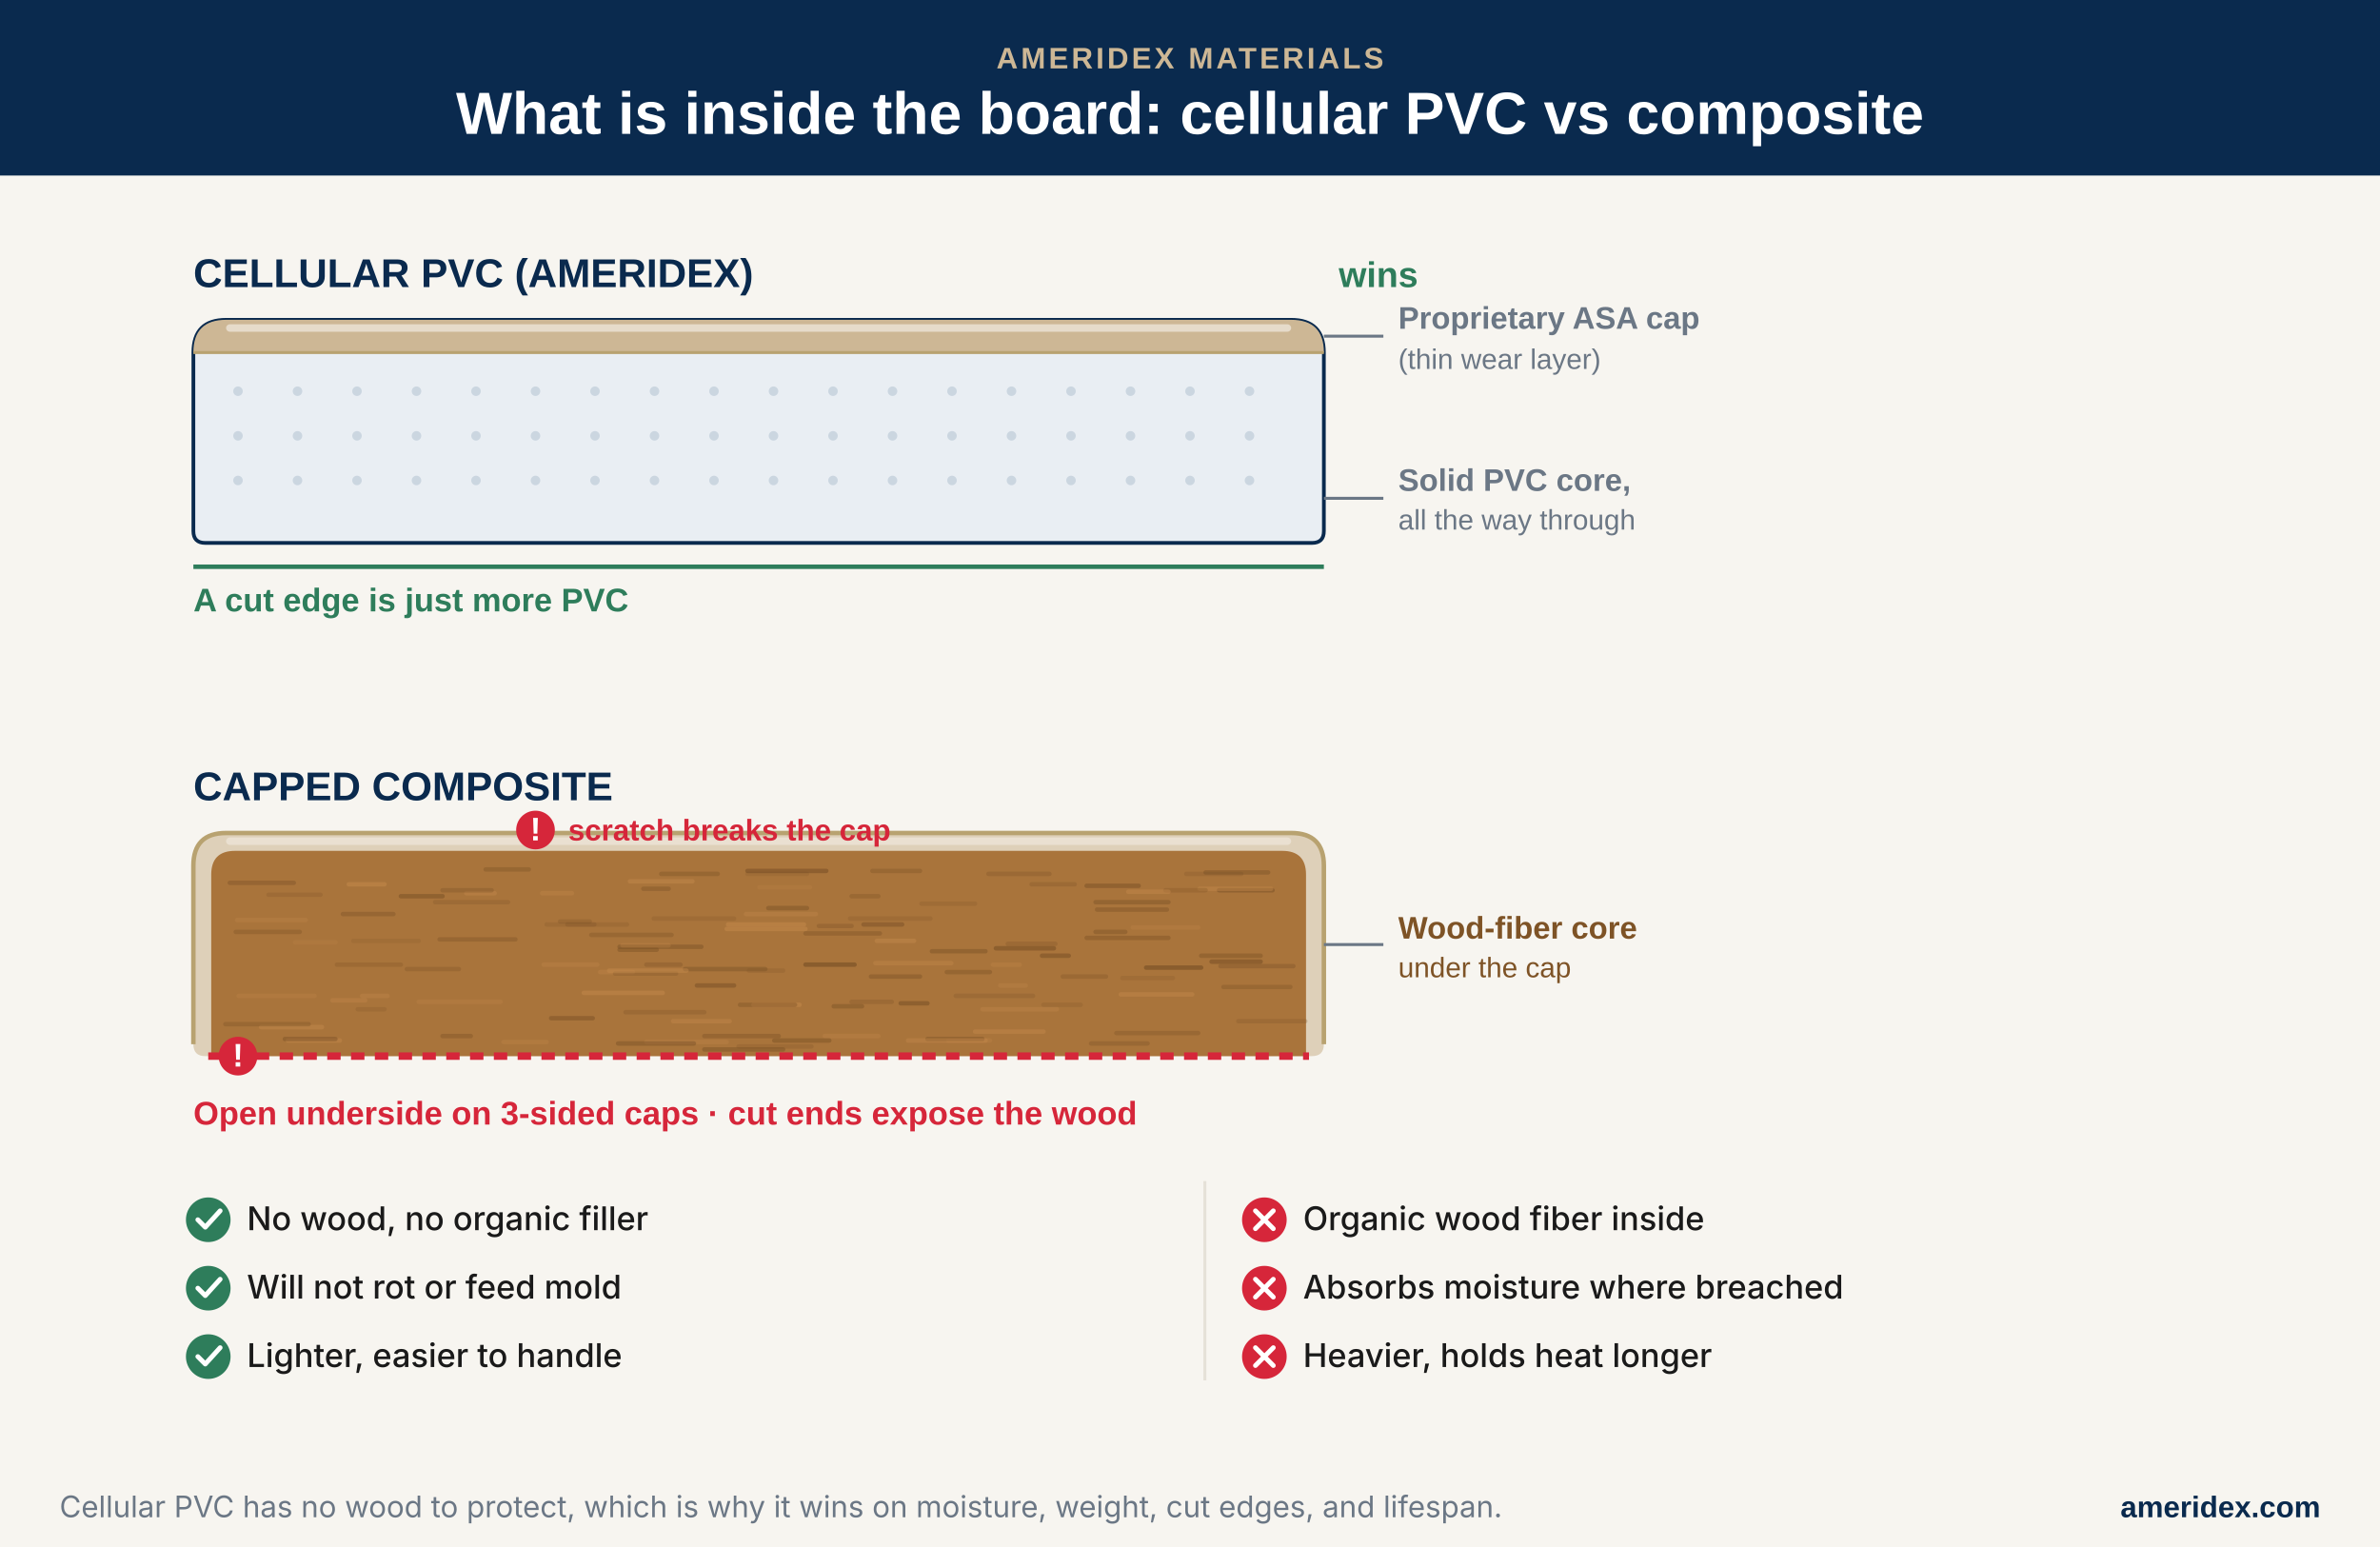
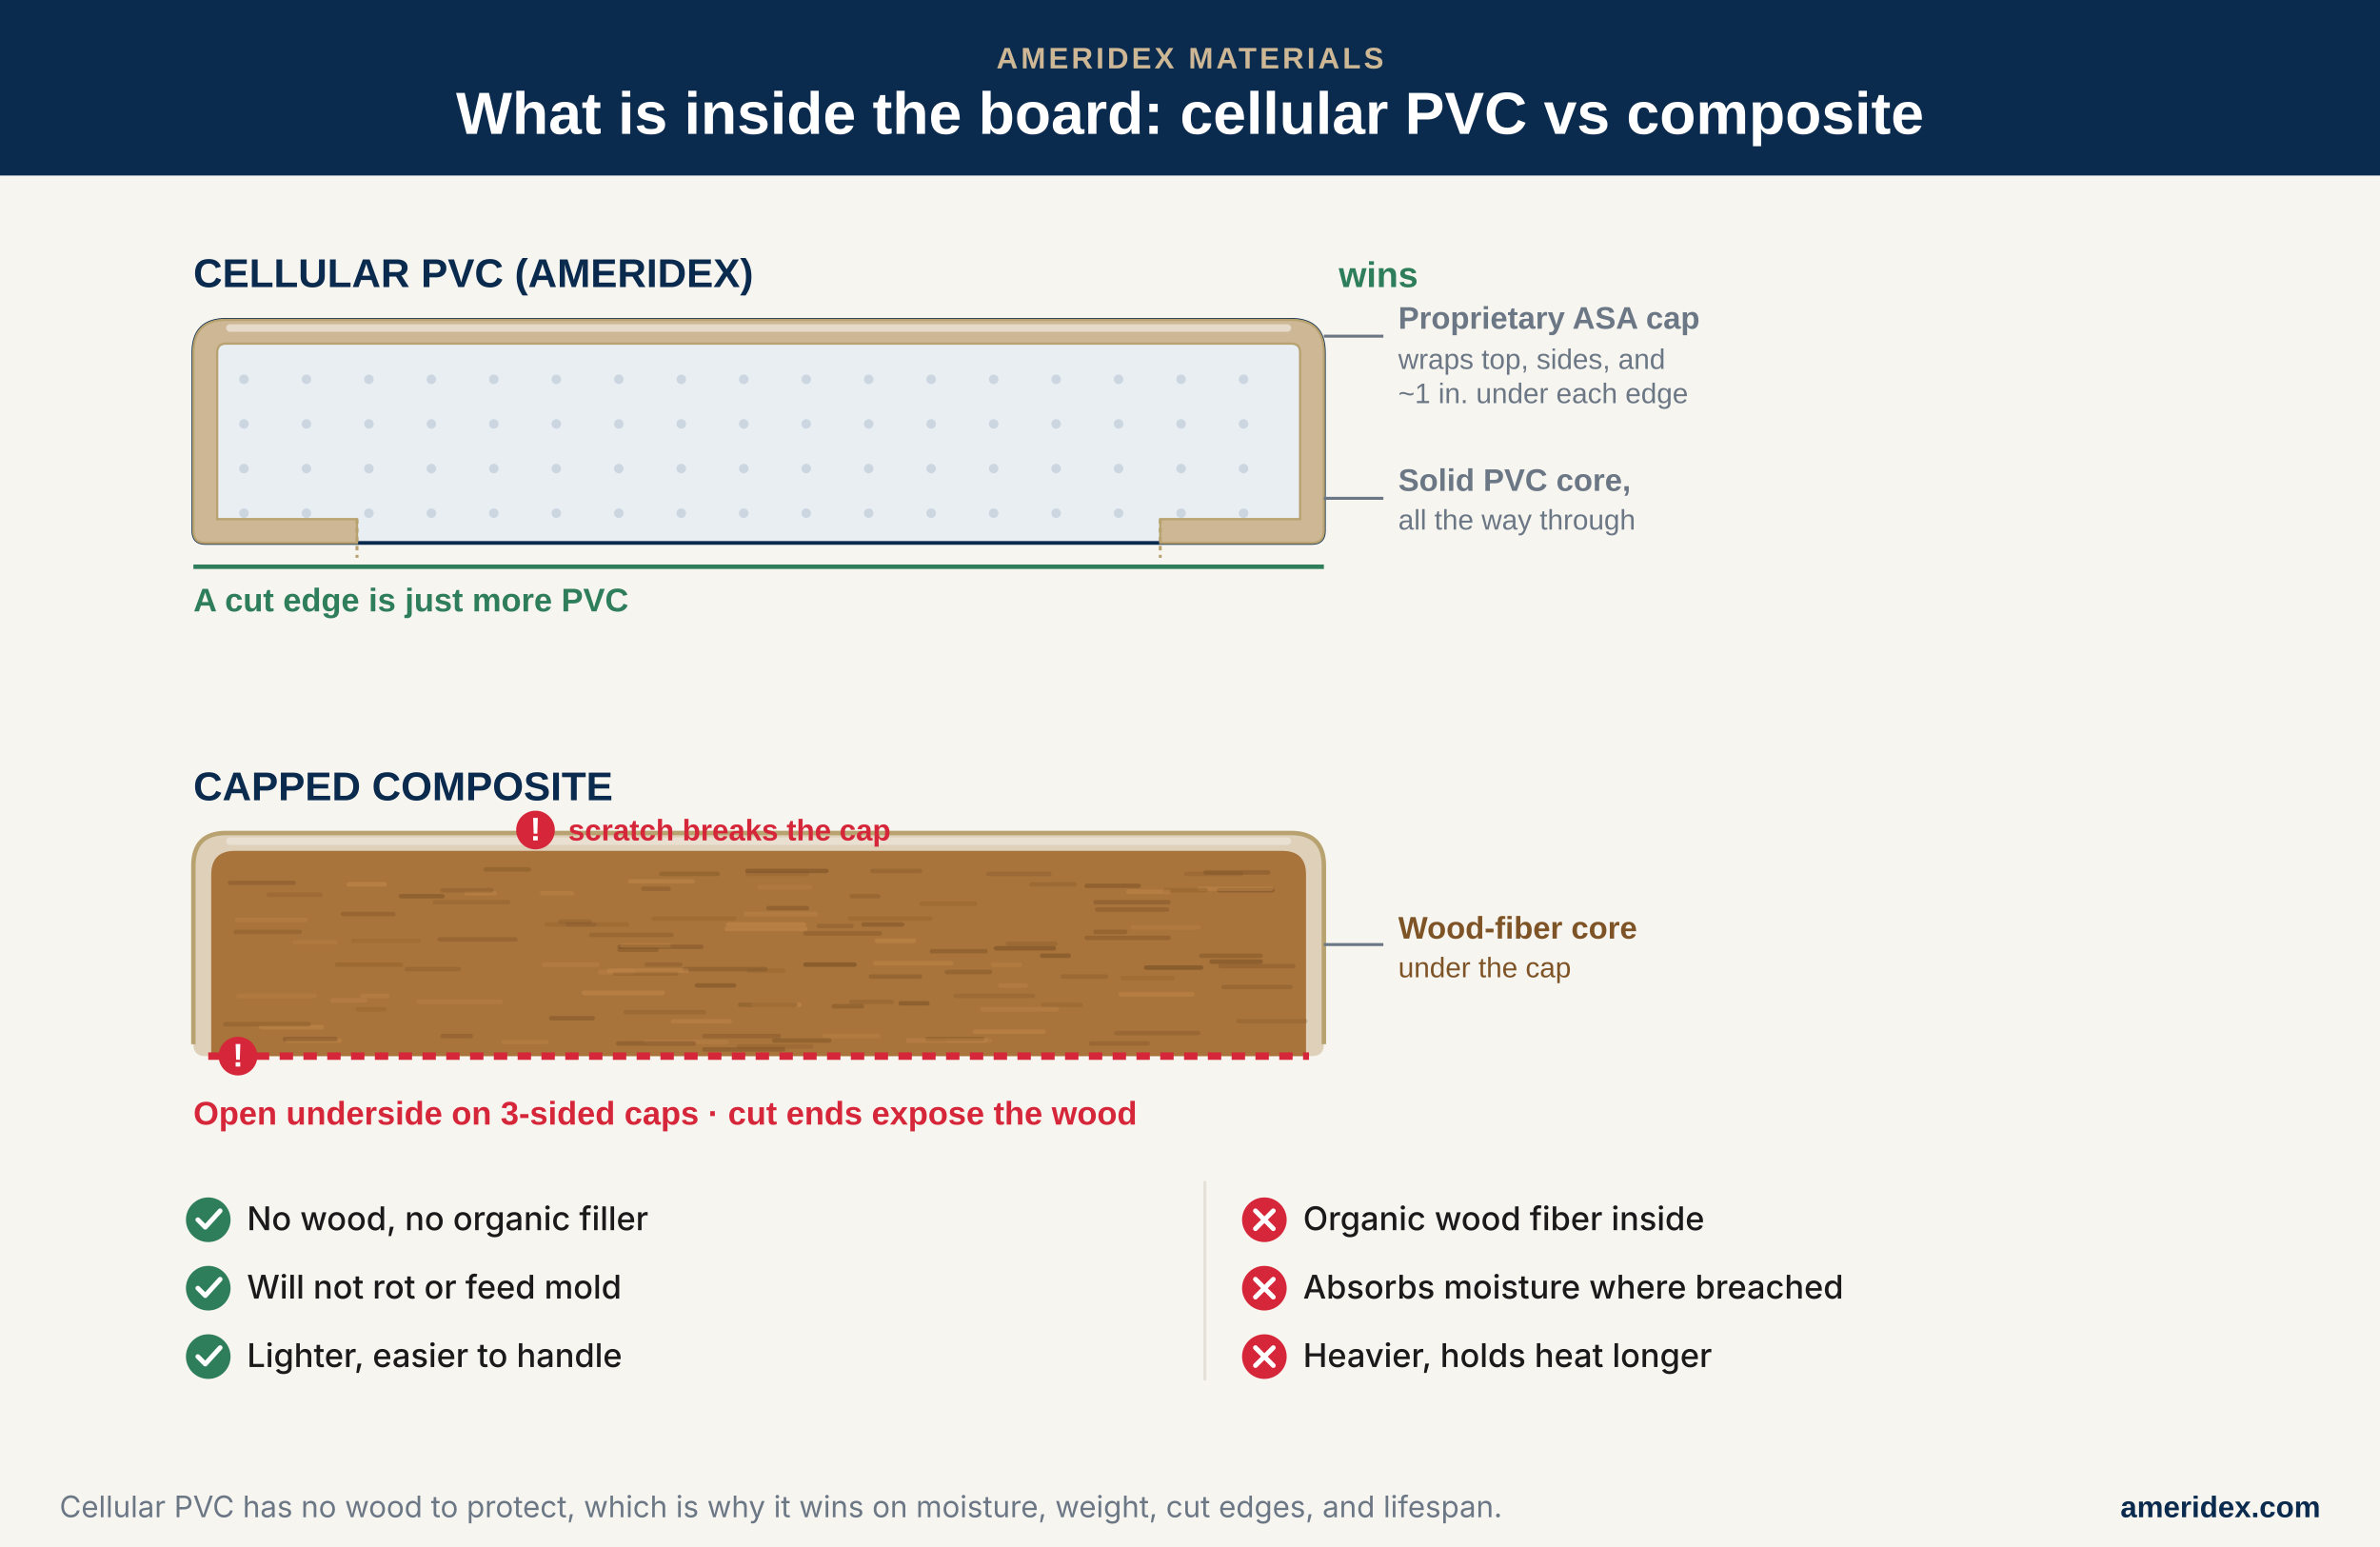
<svg xmlns="http://www.w3.org/2000/svg" width="1600" height="1040" viewBox="0 0 1600 1040">
  <rect width="1600" height="1040" fill="#F7F5F0" />
  <rect x="0" y="0" width="1600" height="118" fill="#0A2A4E" />
  <text x="800.0" y="46" font-family="Archivo, Arial, sans-serif" font-size="20" font-weight="800" letter-spacing="2" fill="#CDB795" text-anchor="middle">AMERIDEX MATERIALS</text>
  <text x="800.0" y="90" font-family="Archivo, Arial, sans-serif" font-size="40" font-weight="800" fill="#FFFFFF" text-anchor="middle">What is inside the board: cellular PVC vs composite</text>
  <text x="130" y="193" font-family="Archivo, Arial, sans-serif" font-size="27" font-weight="800" fill="#0A2A4E" text-anchor="start">CELLULAR PVC  (AMERIDEX)</text>
  <text x="900" y="193" font-family="Archivo, Arial, sans-serif" font-size="24" font-weight="800" fill="#2E7D5B" text-anchor="start">wins</text>
  <path d="M 130 237 Q 130 215 152 215 L 868 215 Q 890 215 890 237 L 890 357 Q 890 365 882 365 L 138 365 Q 130 365 130 357 Z" fill="#E9EEF3" stroke="#0A2A4E" stroke-width="2.5" />
-   <path d="M 130 237 L 130 237 Q 130 215 152 215 L 868 215 Q 890 215 890 237 L 890 237 Z" fill="#CDB795" />
-   <line x1="130" y1="237" x2="890" y2="237" stroke="#B8A270" stroke-width="2" />
+   <path d="M 240 365 L 138 365 Q 130 365 130 357 L 130 237 Q 130 215 152 215 L 868 215 Q 890 215 890 237 L 890 357 Q 890 365 882 365 L 780 365 L 780 349 L 874 349 L 874 237 Q 874 231 868 231 L 152 231 Q 146 231 146 237 L 146 349 L 240 349 Z" fill="#CDB795" stroke="#B8A270" stroke-width="1.5" />
  <rect x="152" y="218" width="716" height="5" rx="2.5" fill="#FFFFFF" opacity="0.5" />
-   <circle cx="160" cy="263" r="3.2" fill="#CBD6E0" />
-   <circle cx="160" cy="293" r="3.2" fill="#CBD6E0" />
-   <circle cx="160" cy="323" r="3.2" fill="#CBD6E0" />
-   <circle cx="200" cy="263" r="3.2" fill="#CBD6E0" />
-   <circle cx="200" cy="293" r="3.2" fill="#CBD6E0" />
-   <circle cx="200" cy="323" r="3.2" fill="#CBD6E0" />
-   <circle cx="240" cy="263" r="3.2" fill="#CBD6E0" />
-   <circle cx="240" cy="293" r="3.2" fill="#CBD6E0" />
-   <circle cx="240" cy="323" r="3.2" fill="#CBD6E0" />
-   <circle cx="280" cy="263" r="3.2" fill="#CBD6E0" />
-   <circle cx="280" cy="293" r="3.2" fill="#CBD6E0" />
-   <circle cx="280" cy="323" r="3.2" fill="#CBD6E0" />
-   <circle cx="320" cy="263" r="3.2" fill="#CBD6E0" />
-   <circle cx="320" cy="293" r="3.2" fill="#CBD6E0" />
-   <circle cx="320" cy="323" r="3.2" fill="#CBD6E0" />
-   <circle cx="360" cy="263" r="3.2" fill="#CBD6E0" />
-   <circle cx="360" cy="293" r="3.2" fill="#CBD6E0" />
-   <circle cx="360" cy="323" r="3.2" fill="#CBD6E0" />
-   <circle cx="400" cy="263" r="3.2" fill="#CBD6E0" />
-   <circle cx="400" cy="293" r="3.2" fill="#CBD6E0" />
-   <circle cx="400" cy="323" r="3.2" fill="#CBD6E0" />
-   <circle cx="440" cy="263" r="3.2" fill="#CBD6E0" />
-   <circle cx="440" cy="293" r="3.2" fill="#CBD6E0" />
-   <circle cx="440" cy="323" r="3.2" fill="#CBD6E0" />
-   <circle cx="480" cy="263" r="3.2" fill="#CBD6E0" />
-   <circle cx="480" cy="293" r="3.2" fill="#CBD6E0" />
-   <circle cx="480" cy="323" r="3.2" fill="#CBD6E0" />
-   <circle cx="520" cy="263" r="3.2" fill="#CBD6E0" />
-   <circle cx="520" cy="293" r="3.2" fill="#CBD6E0" />
-   <circle cx="520" cy="323" r="3.2" fill="#CBD6E0" />
-   <circle cx="560" cy="263" r="3.2" fill="#CBD6E0" />
-   <circle cx="560" cy="293" r="3.2" fill="#CBD6E0" />
-   <circle cx="560" cy="323" r="3.2" fill="#CBD6E0" />
-   <circle cx="600" cy="263" r="3.2" fill="#CBD6E0" />
-   <circle cx="600" cy="293" r="3.2" fill="#CBD6E0" />
-   <circle cx="600" cy="323" r="3.2" fill="#CBD6E0" />
-   <circle cx="640" cy="263" r="3.2" fill="#CBD6E0" />
-   <circle cx="640" cy="293" r="3.2" fill="#CBD6E0" />
-   <circle cx="640" cy="323" r="3.2" fill="#CBD6E0" />
-   <circle cx="680" cy="263" r="3.2" fill="#CBD6E0" />
-   <circle cx="680" cy="293" r="3.2" fill="#CBD6E0" />
-   <circle cx="680" cy="323" r="3.2" fill="#CBD6E0" />
-   <circle cx="720" cy="263" r="3.2" fill="#CBD6E0" />
-   <circle cx="720" cy="293" r="3.2" fill="#CBD6E0" />
-   <circle cx="720" cy="323" r="3.2" fill="#CBD6E0" />
-   <circle cx="760" cy="263" r="3.2" fill="#CBD6E0" />
-   <circle cx="760" cy="293" r="3.2" fill="#CBD6E0" />
-   <circle cx="760" cy="323" r="3.2" fill="#CBD6E0" />
-   <circle cx="800" cy="263" r="3.2" fill="#CBD6E0" />
-   <circle cx="800" cy="293" r="3.2" fill="#CBD6E0" />
-   <circle cx="800" cy="323" r="3.2" fill="#CBD6E0" />
-   <circle cx="840" cy="263" r="3.2" fill="#CBD6E0" />
-   <circle cx="840" cy="293" r="3.2" fill="#CBD6E0" />
-   <circle cx="840" cy="323" r="3.2" fill="#CBD6E0" />
+   <line x1="240" y1="349" x2="240" y2="375" stroke="#B8A270" stroke-width="2" stroke-dasharray="3 3" />
+   <line x1="780" y1="349" x2="780" y2="375" stroke="#B8A270" stroke-width="2" stroke-dasharray="3 3" />
+   <circle cx="164" cy="255" r="3.2" fill="#CBD6E0" />
+   <circle cx="164" cy="285" r="3.2" fill="#CBD6E0" />
+   <circle cx="164" cy="315" r="3.2" fill="#CBD6E0" />
+   <circle cx="164" cy="345" r="3.2" fill="#CBD6E0" />
+   <circle cx="206" cy="255" r="3.2" fill="#CBD6E0" />
+   <circle cx="206" cy="285" r="3.2" fill="#CBD6E0" />
+   <circle cx="206" cy="315" r="3.2" fill="#CBD6E0" />
+   <circle cx="206" cy="345" r="3.2" fill="#CBD6E0" />
+   <circle cx="248" cy="255" r="3.2" fill="#CBD6E0" />
+   <circle cx="248" cy="285" r="3.2" fill="#CBD6E0" />
+   <circle cx="248" cy="315" r="3.2" fill="#CBD6E0" />
+   <circle cx="248" cy="345" r="3.2" fill="#CBD6E0" />
+   <circle cx="290" cy="255" r="3.2" fill="#CBD6E0" />
+   <circle cx="290" cy="285" r="3.2" fill="#CBD6E0" />
+   <circle cx="290" cy="315" r="3.2" fill="#CBD6E0" />
+   <circle cx="290" cy="345" r="3.2" fill="#CBD6E0" />
+   <circle cx="332" cy="255" r="3.2" fill="#CBD6E0" />
+   <circle cx="332" cy="285" r="3.2" fill="#CBD6E0" />
+   <circle cx="332" cy="315" r="3.2" fill="#CBD6E0" />
+   <circle cx="332" cy="345" r="3.2" fill="#CBD6E0" />
+   <circle cx="374" cy="255" r="3.2" fill="#CBD6E0" />
+   <circle cx="374" cy="285" r="3.2" fill="#CBD6E0" />
+   <circle cx="374" cy="315" r="3.2" fill="#CBD6E0" />
+   <circle cx="374" cy="345" r="3.2" fill="#CBD6E0" />
+   <circle cx="416" cy="255" r="3.2" fill="#CBD6E0" />
+   <circle cx="416" cy="285" r="3.2" fill="#CBD6E0" />
+   <circle cx="416" cy="315" r="3.2" fill="#CBD6E0" />
+   <circle cx="416" cy="345" r="3.2" fill="#CBD6E0" />
+   <circle cx="458" cy="255" r="3.2" fill="#CBD6E0" />
+   <circle cx="458" cy="285" r="3.2" fill="#CBD6E0" />
+   <circle cx="458" cy="315" r="3.2" fill="#CBD6E0" />
+   <circle cx="458" cy="345" r="3.2" fill="#CBD6E0" />
+   <circle cx="500" cy="255" r="3.2" fill="#CBD6E0" />
+   <circle cx="500" cy="285" r="3.2" fill="#CBD6E0" />
+   <circle cx="500" cy="315" r="3.2" fill="#CBD6E0" />
+   <circle cx="500" cy="345" r="3.2" fill="#CBD6E0" />
+   <circle cx="542" cy="255" r="3.2" fill="#CBD6E0" />
+   <circle cx="542" cy="285" r="3.2" fill="#CBD6E0" />
+   <circle cx="542" cy="315" r="3.2" fill="#CBD6E0" />
+   <circle cx="542" cy="345" r="3.2" fill="#CBD6E0" />
+   <circle cx="584" cy="255" r="3.2" fill="#CBD6E0" />
+   <circle cx="584" cy="285" r="3.2" fill="#CBD6E0" />
+   <circle cx="584" cy="315" r="3.2" fill="#CBD6E0" />
+   <circle cx="584" cy="345" r="3.2" fill="#CBD6E0" />
+   <circle cx="626" cy="255" r="3.2" fill="#CBD6E0" />
+   <circle cx="626" cy="285" r="3.2" fill="#CBD6E0" />
+   <circle cx="626" cy="315" r="3.2" fill="#CBD6E0" />
+   <circle cx="626" cy="345" r="3.2" fill="#CBD6E0" />
+   <circle cx="668" cy="255" r="3.2" fill="#CBD6E0" />
+   <circle cx="668" cy="285" r="3.2" fill="#CBD6E0" />
+   <circle cx="668" cy="315" r="3.2" fill="#CBD6E0" />
+   <circle cx="668" cy="345" r="3.2" fill="#CBD6E0" />
+   <circle cx="710" cy="255" r="3.2" fill="#CBD6E0" />
+   <circle cx="710" cy="285" r="3.2" fill="#CBD6E0" />
+   <circle cx="710" cy="315" r="3.2" fill="#CBD6E0" />
+   <circle cx="710" cy="345" r="3.2" fill="#CBD6E0" />
+   <circle cx="752" cy="255" r="3.2" fill="#CBD6E0" />
+   <circle cx="752" cy="285" r="3.2" fill="#CBD6E0" />
+   <circle cx="752" cy="315" r="3.2" fill="#CBD6E0" />
+   <circle cx="752" cy="345" r="3.2" fill="#CBD6E0" />
+   <circle cx="794" cy="255" r="3.2" fill="#CBD6E0" />
+   <circle cx="794" cy="285" r="3.2" fill="#CBD6E0" />
+   <circle cx="794" cy="315" r="3.2" fill="#CBD6E0" />
+   <circle cx="794" cy="345" r="3.2" fill="#CBD6E0" />
+   <circle cx="836" cy="255" r="3.2" fill="#CBD6E0" />
+   <circle cx="836" cy="285" r="3.2" fill="#CBD6E0" />
+   <circle cx="836" cy="315" r="3.2" fill="#CBD6E0" />
+   <circle cx="836" cy="345" r="3.2" fill="#CBD6E0" />
  <line x1="890" y1="226" x2="930" y2="226" stroke="#6B7785" stroke-width="2" />
  <text x="940" y="221" font-family="Archivo, Arial, sans-serif" font-size="21" font-weight="700" fill="#6B7785" text-anchor="start">Proprietary ASA cap</text>
-   <text x="940" y="248" font-family="Archivo, Arial, sans-serif" font-size="19" font-weight="400" fill="#6B7785" text-anchor="start">(thin wear layer)</text>
+   <text x="940" y="248" font-family="Archivo, Arial, sans-serif" font-size="19" font-weight="400" fill="#6B7785" text-anchor="start">wraps top, sides, and</text>
+   <text x="940" y="271" font-family="Archivo, Arial, sans-serif" font-size="19" font-weight="400" fill="#6B7785" text-anchor="start">~1 in. under each edge</text>
  <line x1="890" y1="335" x2="930" y2="335" stroke="#6B7785" stroke-width="2" />
  <text x="940" y="330" font-family="Archivo, Arial, sans-serif" font-size="21" font-weight="700" fill="#6B7785" text-anchor="start">Solid PVC core,</text>
  <text x="940" y="356" font-family="Archivo, Arial, sans-serif" font-size="19" font-weight="400" fill="#6B7785" text-anchor="start">all the way through</text>
  <line x1="130" y1="381" x2="890" y2="381" stroke="#2E7D5B" stroke-width="3" />
  <text x="130" y="411" font-family="Archivo, Arial, sans-serif" font-size="22" font-weight="700" fill="#2E7D5B" text-anchor="start">A cut edge is just more PVC</text>
  <text x="130" y="538" font-family="Archivo, Arial, sans-serif" font-size="27" font-weight="800" fill="#0A2A4E" text-anchor="start">CAPPED COMPOSITE</text>
  <path d="M 130 582 Q 130 560 152 560 L 868 560 Q 890 560 890 582 L 890 702 Q 890 710 882 710 L 138 710 Q 130 710 130 702 Z" fill="#CDB795" opacity="0.6" />
  <path d="M 142 588 Q 142 572 158 572 L 862 572 Q 878 572 878 588 L 878 710 Q 878 710 878 710 L 142 710 Q 142 710 142 710 Z" fill="#A9743B" />
  <rect x="459" y="650" width="57" height="3" rx="1.5" fill="#6B451F" opacity="0.33" />
  <rect x="735" y="605" width="52" height="3" rx="1.5" fill="#6B451F" opacity="0.33" />
  <rect x="692" y="593" width="32" height="3" rx="1.5" fill="#6B451F" opacity="0.21" />
  <rect x="584" y="655" width="36" height="3" rx="1.5" fill="#6B451F" opacity="0.32" />
  <rect x="571" y="601" width="21" height="3" rx="1.5" fill="#7E5326" opacity="0.35" />
  <rect x="174" y="689" width="44" height="3" rx="1.5" fill="#C68A4C" opacity="0.43" />
  <rect x="451" y="685" width="41" height="3" rx="1.5" fill="#C68A4C" opacity="0.38" />
  <rect x="153" y="592" width="46" height="3" rx="1.5" fill="#6B451F" opacity="0.31" />
  <rect x="831" y="685" width="48" height="3" rx="1.5" fill="#7E5326" opacity="0.28" />
  <rect x="501" y="586" width="43" height="3" rx="1.5" fill="#7E5326" opacity="0.21" />
  <rect x="729" y="629" width="58" height="3" rx="1.5" fill="#7E5326" opacity="0.45" />
  <rect x="296" y="695" width="22" height="3" rx="1.5" fill="#6B451F" opacity="0.30" />
  <rect x="422" y="591" width="45" height="3" rx="1.5" fill="#C68A4C" opacity="0.43" />
  <rect x="380" y="620" width="21" height="3" rx="1.5" fill="#7E5326" opacity="0.31" />
  <rect x="242" y="668" width="20" height="3" rx="1.5" fill="#C68A4C" opacity="0.33" />
  <rect x="272" y="650" width="38" height="3" rx="1.5" fill="#6B451F" opacity="0.24" />
  <rect x="676" y="633" width="35" height="3" rx="1.5" fill="#7E5326" opacity="0.31" />
  <rect x="150" y="687" width="59" height="3" rx="1.5" fill="#7E5326" opacity="0.37" />
  <rect x="294" y="630" width="54" height="3" rx="1.5" fill="#7E5326" opacity="0.39" />
  <rect x="179" y="600" width="38" height="3" rx="1.5" fill="#6B451F" opacity="0.18" />
  <rect x="375" y="618" width="23" height="3" rx="1.5" fill="#6B451F" opacity="0.21" />
  <rect x="585" y="584" width="35" height="3" rx="1.5" fill="#7E5326" opacity="0.38" />
  <rect x="806" y="641" width="43" height="3" rx="1.5" fill="#7E5326" opacity="0.46" />
  <rect x="579" y="620" width="29" height="3" rx="1.5" fill="#6B451F" opacity="0.38" />
  <rect x="280" y="672" width="58" height="3" rx="1.5" fill="#C68A4C" opacity="0.24" />
  <rect x="753" y="656" width="37" height="3" rx="1.5" fill="#7E5326" opacity="0.21" />
  <rect x="500" y="613" width="50" height="3" rx="1.5" fill="#C68A4C" opacity="0.31" />
  <rect x="713" y="655" width="32" height="3" rx="1.5" fill="#6B451F" opacity="0.24" />
  <rect x="818" y="597" width="39" height="3" rx="1.5" fill="#6B451F" opacity="0.39" />
  <rect x="570" y="616" width="57" height="3" rx="1.5" fill="#7E5326" opacity="0.25" />
  <rect x="197" y="632" width="30" height="3" rx="1.5" fill="#C68A4C" opacity="0.19" />
  <rect x="402" y="652" width="25" height="3" rx="1.5" fill="#C68A4C" opacity="0.30" />
  <rect x="821" y="662" width="48" height="3" rx="1.5" fill="#7E5326" opacity="0.37" />
  <rect x="553" y="695" width="39" height="3" rx="1.5" fill="#C68A4C" opacity="0.29" />
  <rect x="809" y="585" width="45" height="3" rx="1.5" fill="#6B451F" opacity="0.33" />
  <rect x="363" y="599" width="23" height="3" rx="1.5" fill="#C68A4C" opacity="0.32" />
  <rect x="654" y="692" width="49" height="3" rx="1.5" fill="#C68A4C" opacity="0.41" />
  <rect x="391" y="666" width="56" height="3" rx="1.5" fill="#C68A4C" opacity="0.46" />
  <rect x="796" y="586" width="40" height="3" rx="1.5" fill="#6B451F" opacity="0.18" />
  <rect x="412" y="653" width="44" height="3" rx="1.5" fill="#6B451F" opacity="0.21" />
  <rect x="229" y="613" width="37" height="3" rx="1.5" fill="#6B451F" opacity="0.29" />
  <rect x="625" y="638" width="39" height="3" rx="1.5" fill="#6B451F" opacity="0.35" />
  <rect x="663" y="586" width="44" height="3" rx="1.5" fill="#7E5326" opacity="0.33" />
  <rect x="805" y="596" width="51" height="3" rx="1.5" fill="#C68A4C" opacity="0.39" />
  <rect x="325" y="583" width="32" height="3" rx="1.5" fill="#7E5326" opacity="0.40" />
  <rect x="505" y="674" width="34" height="3" rx="1.5" fill="#C68A4C" opacity="0.48" />
  <rect x="760" y="622" width="47" height="3" rx="1.5" fill="#C68A4C" opacity="0.24" />
  <rect x="700" y="674" width="28" height="3" rx="1.5" fill="#7E5326" opacity="0.25" />
  <rect x="549" y="621" width="25" height="3" rx="1.5" fill="#7E5326" opacity="0.34" />
  <rect x="636" y="698" width="31" height="3" rx="1.5" fill="#C68A4C" opacity="0.23" />
  <rect x="472" y="695" width="53" height="3" rx="1.5" fill="#6B451F" opacity="0.30" />
  <rect x="488" y="620" width="54" height="3" rx="1.5" fill="#C68A4C" opacity="0.49" />
  <rect x="369" y="683" width="31" height="3" rx="1.5" fill="#6B451F" opacity="0.37" />
  <rect x="635" y="652" width="32" height="3" rx="1.5" fill="#7E5326" opacity="0.43" />
  <rect x="588" y="631" width="28" height="3" rx="1.5" fill="#C68A4C" opacity="0.43" />
  <rect x="312" y="599" width="22" height="3" rx="1.5" fill="#C68A4C" opacity="0.38" />
  <rect x="225" y="647" width="46" height="3" rx="1.5" fill="#7E5326" opacity="0.30" />
  <rect x="618" y="606" width="39" height="3" rx="1.5" fill="#7E5326" opacity="0.24" />
  <rect x="666" y="647" width="21" height="3" rx="1.5" fill="#C68A4C" opacity="0.25" />
  <rect x="519" y="698" width="40" height="3" rx="1.5" fill="#7E5326" opacity="0.50" />
  <rect x="419" y="679" width="56" height="3" rx="1.5" fill="#6B451F" opacity="0.21" />
  <rect x="415" y="637" width="28" height="3" rx="1.5" fill="#7E5326" opacity="0.46" />
  <rect x="408" y="651" width="55" height="3" rx="1.5" fill="#C68A4C" opacity="0.43" />
  <rect x="467" y="661" width="28" height="3" rx="1.5" fill="#6B451F" opacity="0.41" />
  <rect x="782" y="597" width="30" height="3" rx="1.5" fill="#7E5326" opacity="0.30" />
  <rect x="819" y="648" width="52" height="3" rx="1.5" fill="#6B451F" opacity="0.28" />
  <rect x="735" y="625" width="23" height="3" rx="1.5" fill="#6B451F" opacity="0.32" />
  <rect x="438" y="616" width="57" height="3" rx="1.5" fill="#7E5326" opacity="0.25" />
  <rect x="443" y="586" width="41" height="3" rx="1.5" fill="#7E5326" opacity="0.40" />
  <rect x="472" y="704" width="56" height="3" rx="1.5" fill="#6B451F" opacity="0.35" />
  <rect x="622" y="697" width="40" height="3" rx="1.5" fill="#7E5326" opacity="0.48" />
  <rect x="668" y="636" width="42" height="3" rx="1.5" fill="#6B451F" opacity="0.45" />
  <rect x="587" y="646" width="54" height="3" rx="1.5" fill="#C68A4C" opacity="0.36" />
  <rect x="609" y="698" width="55" height="3" rx="1.5" fill="#C68A4C" opacity="0.38" />
  <rect x="732" y="700" width="41" height="3" rx="1.5" fill="#7E5326" opacity="0.36" />
  <rect x="431" y="596" width="20" height="3" rx="1.5" fill="#6B451F" opacity="0.30" />
  <rect x="813" y="645" width="36" height="3" rx="1.5" fill="#6B451F" opacity="0.44" />
  <rect x="233" y="593" width="27" height="3" rx="1.5" fill="#C68A4C" opacity="0.48" />
  <rect x="433" y="699" width="57" height="3" rx="1.5" fill="#C68A4C" opacity="0.27" />
  <rect x="487" y="623" width="56" height="3" rx="1.5" fill="#C68A4C" opacity="0.48" />
  <rect x="509" y="595" width="37" height="3" rx="1.5" fill="#C68A4C" opacity="0.19" />
  <rect x="239" y="677" width="21" height="3" rx="1.5" fill="#7E5326" opacity="0.24" />
  <rect x="158" y="617" width="49" height="3" rx="1.5" fill="#C68A4C" opacity="0.26" />
  <rect x="222" y="671" width="25" height="3" rx="1.5" fill="#C68A4C" opacity="0.34" />
  <rect x="641" y="668" width="55" height="3" rx="1.5" fill="#6B451F" opacity="0.19" />
  <rect x="433" y="647" width="26" height="3" rx="1.5" fill="#6B451F" opacity="0.25" />
  <rect x="515" y="609" width="29" height="3" rx="1.5" fill="#6B451F" opacity="0.35" />
  <rect x="736" y="610" width="50" height="3" rx="1.5" fill="#7E5326" opacity="0.44" />
  <rect x="366" y="620" width="57" height="3" rx="1.5" fill="#7E5326" opacity="0.25" />
  <rect x="757" y="598" width="30" height="3" rx="1.5" fill="#C68A4C" opacity="0.41" />
  <rect x="415" y="635" width="58" height="3" rx="1.5" fill="#6B451F" opacity="0.35" />
  <rect x="236" y="631" width="47" height="3" rx="1.5" fill="#7E5326" opacity="0.19" />
  <rect x="540" y="626" width="53" height="3" rx="1.5" fill="#6B451F" opacity="0.30" />
  <rect x="496" y="674" width="40" height="3" rx="1.5" fill="#7E5326" opacity="0.40" />
  <rect x="699" y="641" width="21" height="3" rx="1.5" fill="#6B451F" opacity="0.42" />
  <rect x="502" y="651" width="26" height="3" rx="1.5" fill="#7E5326" opacity="0.24" />
  <rect x="268" y="601" width="31" height="3" rx="1.5" fill="#6B451F" opacity="0.40" />
  <rect x="192" y="698" width="38" height="3" rx="1.5" fill="#C68A4C" opacity="0.42" />
  <rect x="417" y="634" width="34" height="3" rx="1.5" fill="#C68A4C" opacity="0.25" />
  <rect x="159" y="668" width="54" height="3" rx="1.5" fill="#C68A4C" opacity="0.24" />
  <rect x="396" y="627" width="57" height="3" rx="1.5" fill="#7E5326" opacity="0.37" />
  <rect x="501" y="584" width="56" height="3" rx="1.5" fill="#6B451F" opacity="0.44" />
  <rect x="749" y="693" width="58" height="3" rx="1.5" fill="#7E5326" opacity="0.36" />
  <rect x="495" y="702" width="52" height="3" rx="1.5" fill="#7E5326" opacity="0.26" />
  <rect x="659" y="677" width="53" height="3" rx="1.5" fill="#C68A4C" opacity="0.31" />
  <rect x="752" y="667" width="51" height="3" rx="1.5" fill="#C68A4C" opacity="0.42" />
  <rect x="291" y="605" width="52" height="3" rx="1.5" fill="#7E5326" opacity="0.28" />
  <rect x="157" y="625" width="46" height="3" rx="1.5" fill="#7E5326" opacity="0.38" />
  <rect x="337" y="699" width="32" height="3" rx="1.5" fill="#C68A4C" opacity="0.25" />
  <rect x="540" y="647" width="36" height="3" rx="1.5" fill="#6B451F" opacity="0.50" />
  <rect x="296" y="597" width="36" height="3" rx="1.5" fill="#7E5326" opacity="0.36" />
  <rect x="571" y="672" width="30" height="3" rx="1.5" fill="#7E5326" opacity="0.31" />
  <rect x="671" y="661" width="20" height="3" rx="1.5" fill="#C68A4C" opacity="0.26" />
  <rect x="769" y="649" width="40" height="3" rx="1.5" fill="#6B451F" opacity="0.49" />
  <rect x="729" y="594" width="38" height="3" rx="1.5" fill="#6B451F" opacity="0.39" />
  <rect x="559" y="675" width="22" height="3" rx="1.5" fill="#7E5326" opacity="0.48" />
  <rect x="414" y="700" width="54" height="3" rx="1.5" fill="#6B451F" opacity="0.35" />
  <rect x="190" y="697" width="37" height="3" rx="1.5" fill="#6B451F" opacity="0.35" />
  <rect x="364" y="647" width="39" height="3" rx="1.5" fill="#C68A4C" opacity="0.27" />
  <rect x="604" y="673" width="21" height="3" rx="1.5" fill="#6B451F" opacity="0.43" />
  <path d="M 130 702 L 130 582 Q 130 560 152 560 L 868 560 Q 890 560 890 582 L 890 702" fill="none" stroke="#B8A270" stroke-width="3" />
  <rect x="152" y="563" width="716" height="5" rx="2.5" fill="#FFFFFF" opacity="0.35" />
  <g>
    <circle cx="360" cy="558" r="13" fill="#D6263A" />
    <text x="360" y="565" font-family="Archivo, Arial, sans-serif" font-size="22" font-weight="800" fill="white" text-anchor="middle">!</text>
  </g>
  <text x="382" y="565" font-family="Archivo, Arial, sans-serif" font-size="20" font-weight="700" fill="#D6263A" text-anchor="start">scratch breaks the cap</text>
  <line x1="890" y1="635.0" x2="930" y2="635.0" stroke="#6B7785" stroke-width="2" />
  <text x="940" y="631.0" font-family="Archivo, Arial, sans-serif" font-size="21" font-weight="800" fill="#7E5326" text-anchor="start">Wood-fiber core</text>
  <text x="940" y="657.0" font-family="Archivo, Arial, sans-serif" font-size="19" font-weight="500" fill="#7E5326" text-anchor="start">under the cap</text>
  <line x1="140" y1="710" x2="880" y2="710" stroke="#D6263A" stroke-width="5" stroke-dasharray="9 7" />
  <g>
    <circle cx="160" cy="710" r="13" fill="#D6263A" />
    <text x="160" y="717" font-family="Archivo, Arial, sans-serif" font-size="22" font-weight="800" fill="white" text-anchor="middle">!</text>
  </g>
  <text x="130" y="756" font-family="Archivo, Arial, sans-serif" font-size="22" font-weight="700" fill="#D6263A" text-anchor="start">Open underside on 3-sided caps  ·  cut ends expose the wood</text>
  <g transform="translate(140,820)">
    <circle cx="0" cy="0" r="15" fill="#2E7D5B" />
    <g>
      <path d="M -7 0 L -2 5 L 8 -6" fill="none" stroke="white" stroke-width="3.2" stroke-linecap="round" stroke-linejoin="round" />
    </g>
    <text x="26" y="7" font-family="Inter, Arial, sans-serif" font-size="22" font-weight="500" fill="#1A1A1A">No wood, no organic filler</text>
  </g>
  <g transform="translate(140,866)">
    <circle cx="0" cy="0" r="15" fill="#2E7D5B" />
    <g>
      <path d="M -7 0 L -2 5 L 8 -6" fill="none" stroke="white" stroke-width="3.2" stroke-linecap="round" stroke-linejoin="round" />
    </g>
    <text x="26" y="7" font-family="Inter, Arial, sans-serif" font-size="22" font-weight="500" fill="#1A1A1A">Will not rot or feed mold</text>
  </g>
  <g transform="translate(140,912)">
    <circle cx="0" cy="0" r="15" fill="#2E7D5B" />
    <g>
      <path d="M -7 0 L -2 5 L 8 -6" fill="none" stroke="white" stroke-width="3.2" stroke-linecap="round" stroke-linejoin="round" />
    </g>
    <text x="26" y="7" font-family="Inter, Arial, sans-serif" font-size="22" font-weight="500" fill="#1A1A1A">Lighter, easier to handle</text>
  </g>
  <g transform="translate(850,820)">
    <circle cx="0" cy="0" r="15" fill="#D6263A" />
    <g>
      <path d="M -6 -6 L 6 6 M 6 -6 L -6 6" fill="none" stroke="white" stroke-width="3.2" stroke-linecap="round" />
    </g>
    <text x="26" y="7" font-family="Inter, Arial, sans-serif" font-size="22" font-weight="500" fill="#1A1A1A">Organic wood fiber inside</text>
  </g>
  <g transform="translate(850,866)">
    <circle cx="0" cy="0" r="15" fill="#D6263A" />
    <g>
      <path d="M -6 -6 L 6 6 M 6 -6 L -6 6" fill="none" stroke="white" stroke-width="3.2" stroke-linecap="round" />
    </g>
    <text x="26" y="7" font-family="Inter, Arial, sans-serif" font-size="22" font-weight="500" fill="#1A1A1A">Absorbs moisture where breached</text>
  </g>
  <g transform="translate(850,912)">
    <circle cx="0" cy="0" r="15" fill="#D6263A" />
    <g>
      <path d="M -6 -6 L 6 6 M 6 -6 L -6 6" fill="none" stroke="white" stroke-width="3.2" stroke-linecap="round" />
    </g>
    <text x="26" y="7" font-family="Inter, Arial, sans-serif" font-size="22" font-weight="500" fill="#1A1A1A">Heavier, holds heat longer</text>
  </g>
  <line x1="810" y1="794" x2="810" y2="928" stroke="#E5E1D8" stroke-width="2" />
  <text x="40" y="1020" font-family="Inter, Arial, sans-serif" font-size="20" fill="#6B7785" text-anchor="start">Cellular PVC has no wood to protect, which is why it wins on moisture, weight, cut edges, and lifespan.</text>
  <text x="1560" y="1020" font-family="Archivo, Arial, sans-serif" font-size="20" font-weight="700" fill="#0A2A4E" text-anchor="end">ameridex.com</text>
</svg>
